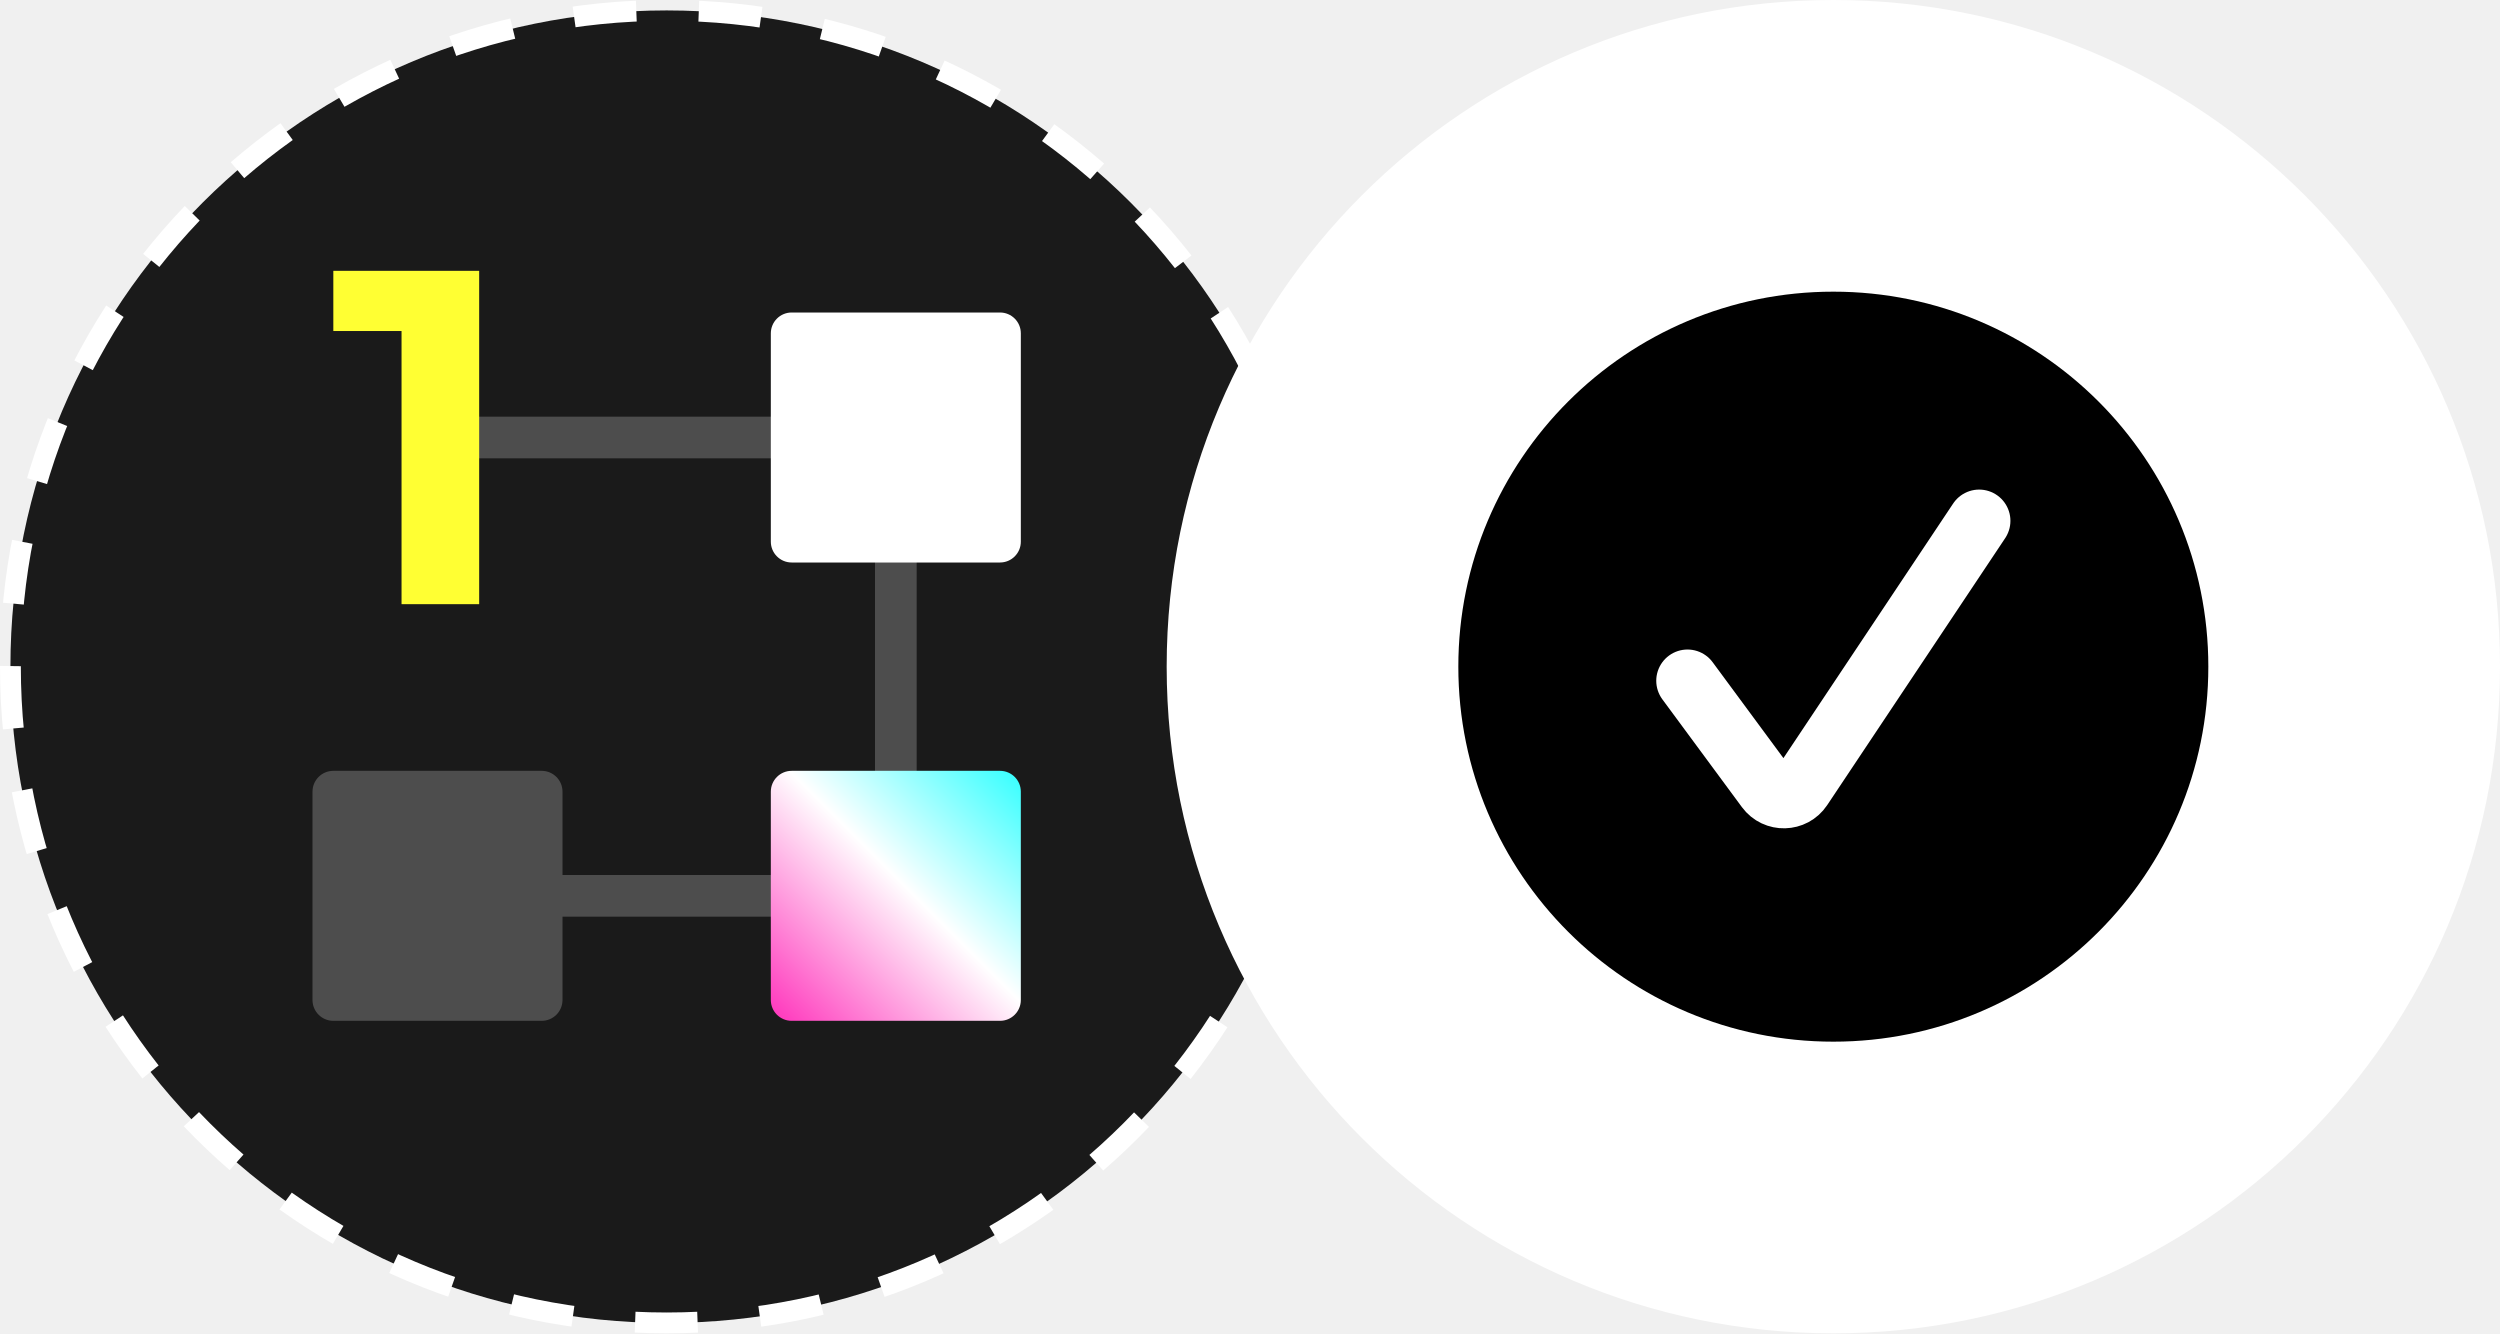
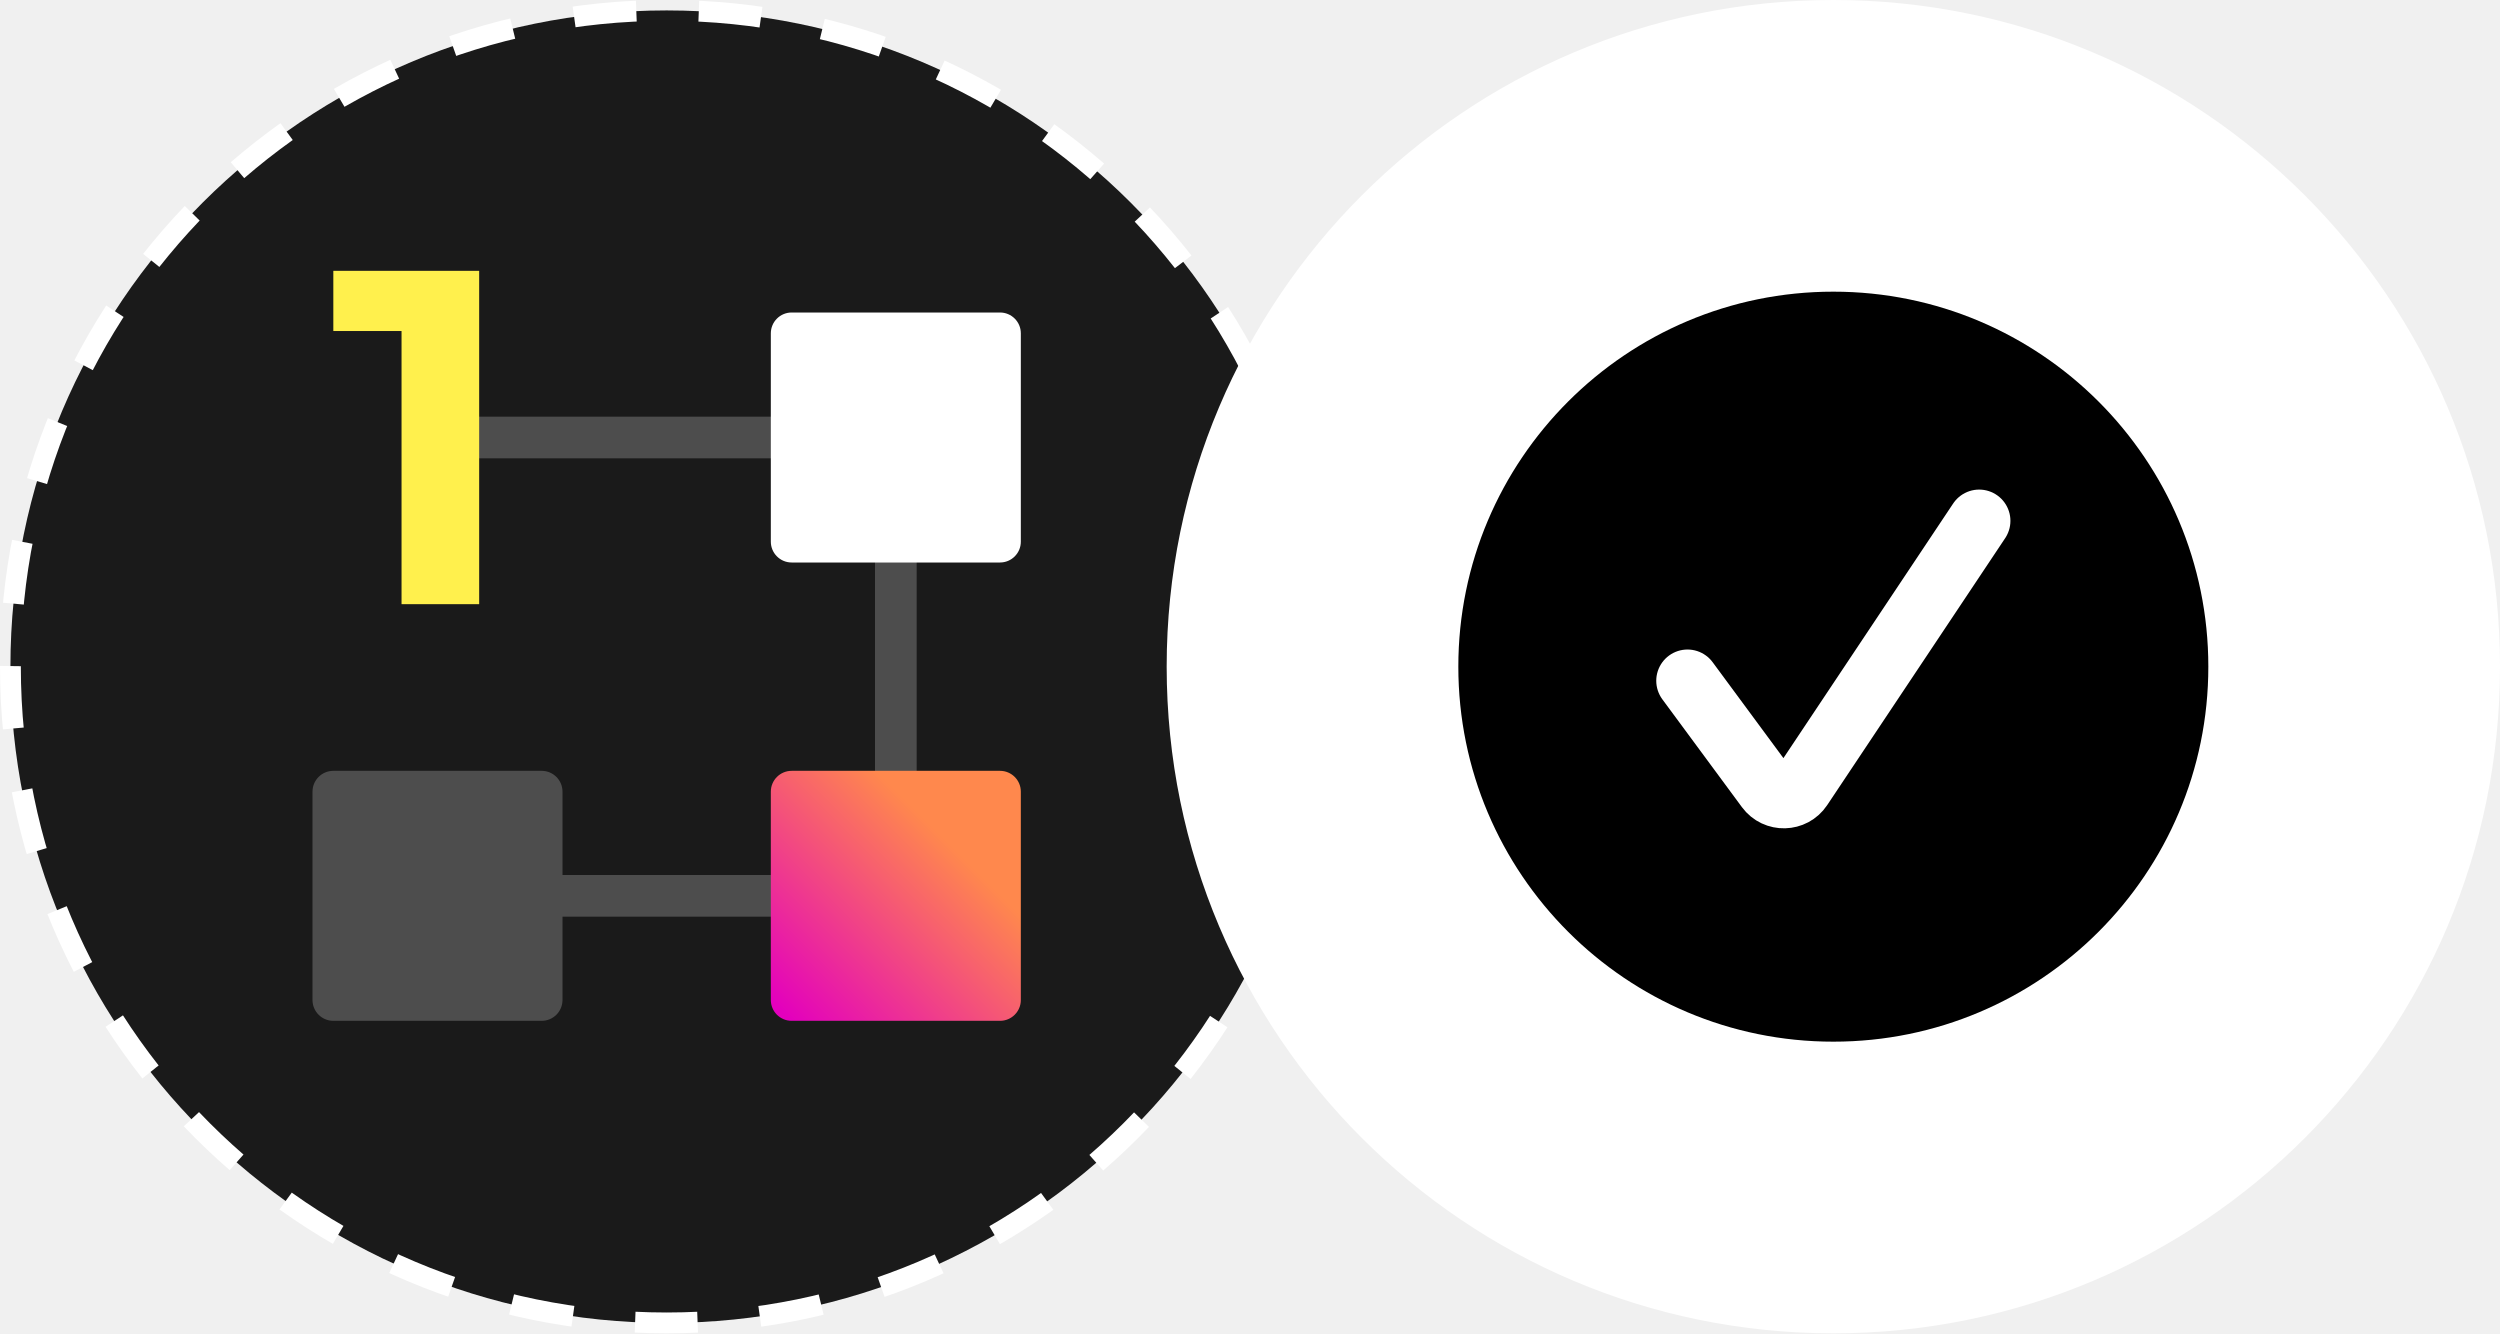
<svg xmlns="http://www.w3.org/2000/svg" width="120" height="64" viewBox="0 0 120 64" fill="none">
  <circle cx="32" cy="32" r="31.5" fill="#1A1A1A" stroke="white" stroke-dasharray="3 3" />
  <path d="M21 21H42C42.552 21 43 21.448 43 22V42C43 42.552 42.552 43 42 43H21" stroke="#4D4D4D" stroke-width="2" stroke-linecap="round" />
  <rect x="37" y="15" width="12" height="12" rx="1" fill="white" />
-   <rect x="37" y="37" width="12" height="12" rx="1" fill="url(#paint0_linear_505_2813)" />
+   <rect x="37" y="37" width="12" height="12" rx="1" fill="url(#paint0_linear_174_1157)" />
  <rect x="15" y="37" width="12" height="12" rx="1" fill="#4D4D4D" />
-   <path d="M16 13V15.889H19.274V29H23V13H16Z" fill="#FFFF33" />
+   <path d="M16 13V15.889H19.274V29H23V13H16Z" fill="#FFF04D" />
  <circle cx="88" cy="32" r="32" fill="white" />
  <circle cx="88" cy="32" r="18" fill="black" />
  <path d="M81 32.677L84.82 37.853C85.232 38.411 86.073 38.391 86.457 37.814L95 25" stroke="white" stroke-width="3" stroke-linecap="round" />
  <defs>
-     <linearGradient id="paint0_linear_505_2813" x1="49" y1="37" x2="37" y2="49" gradientUnits="userSpaceOnUse">
-       <stop stop-color="#33FFFF" />
-       <stop offset="0.463" stop-color="white" />
-       <stop offset="1" stop-color="#FF33BB" />
+     <linearGradient id="paint0_linear_174_1157" x1="49" y1="37" x2="37" y2="49" gradientUnits="userSpaceOnUse">
+       <stop offset="0.289" stop-color="#FF884D" />
+       <stop offset="0.961" stop-color="#E300BD" />
    </linearGradient>
  </defs>
</svg>
